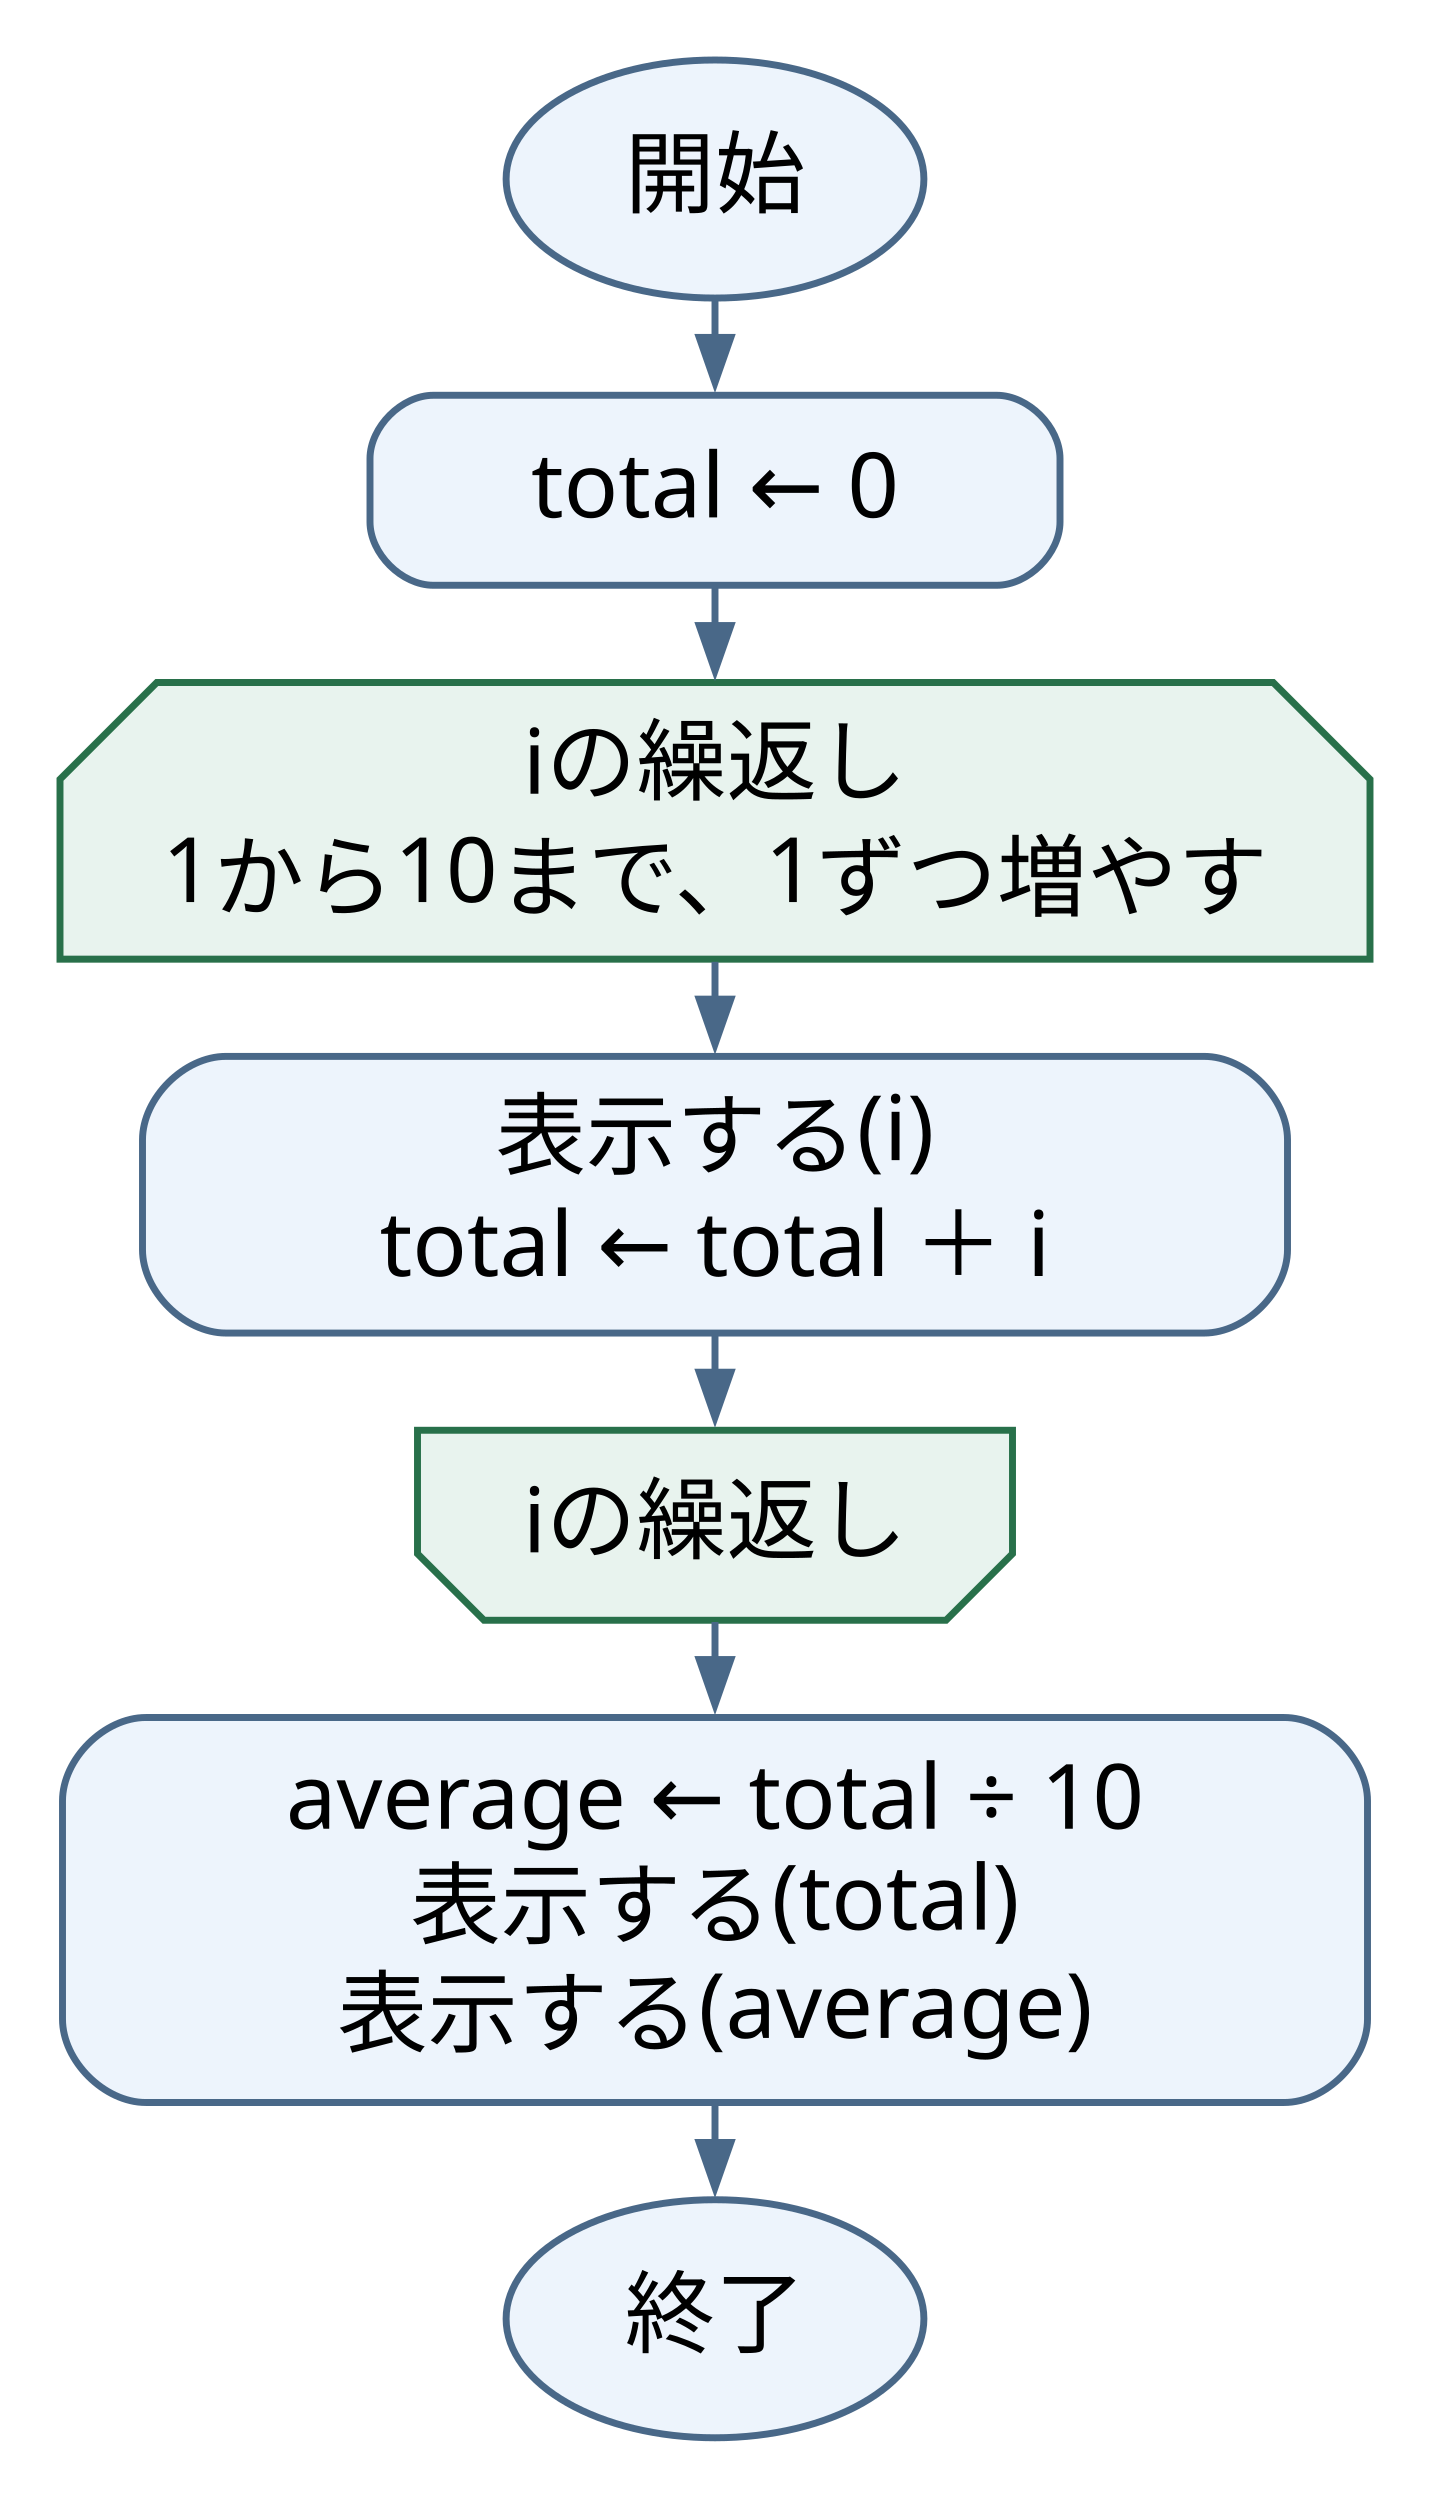
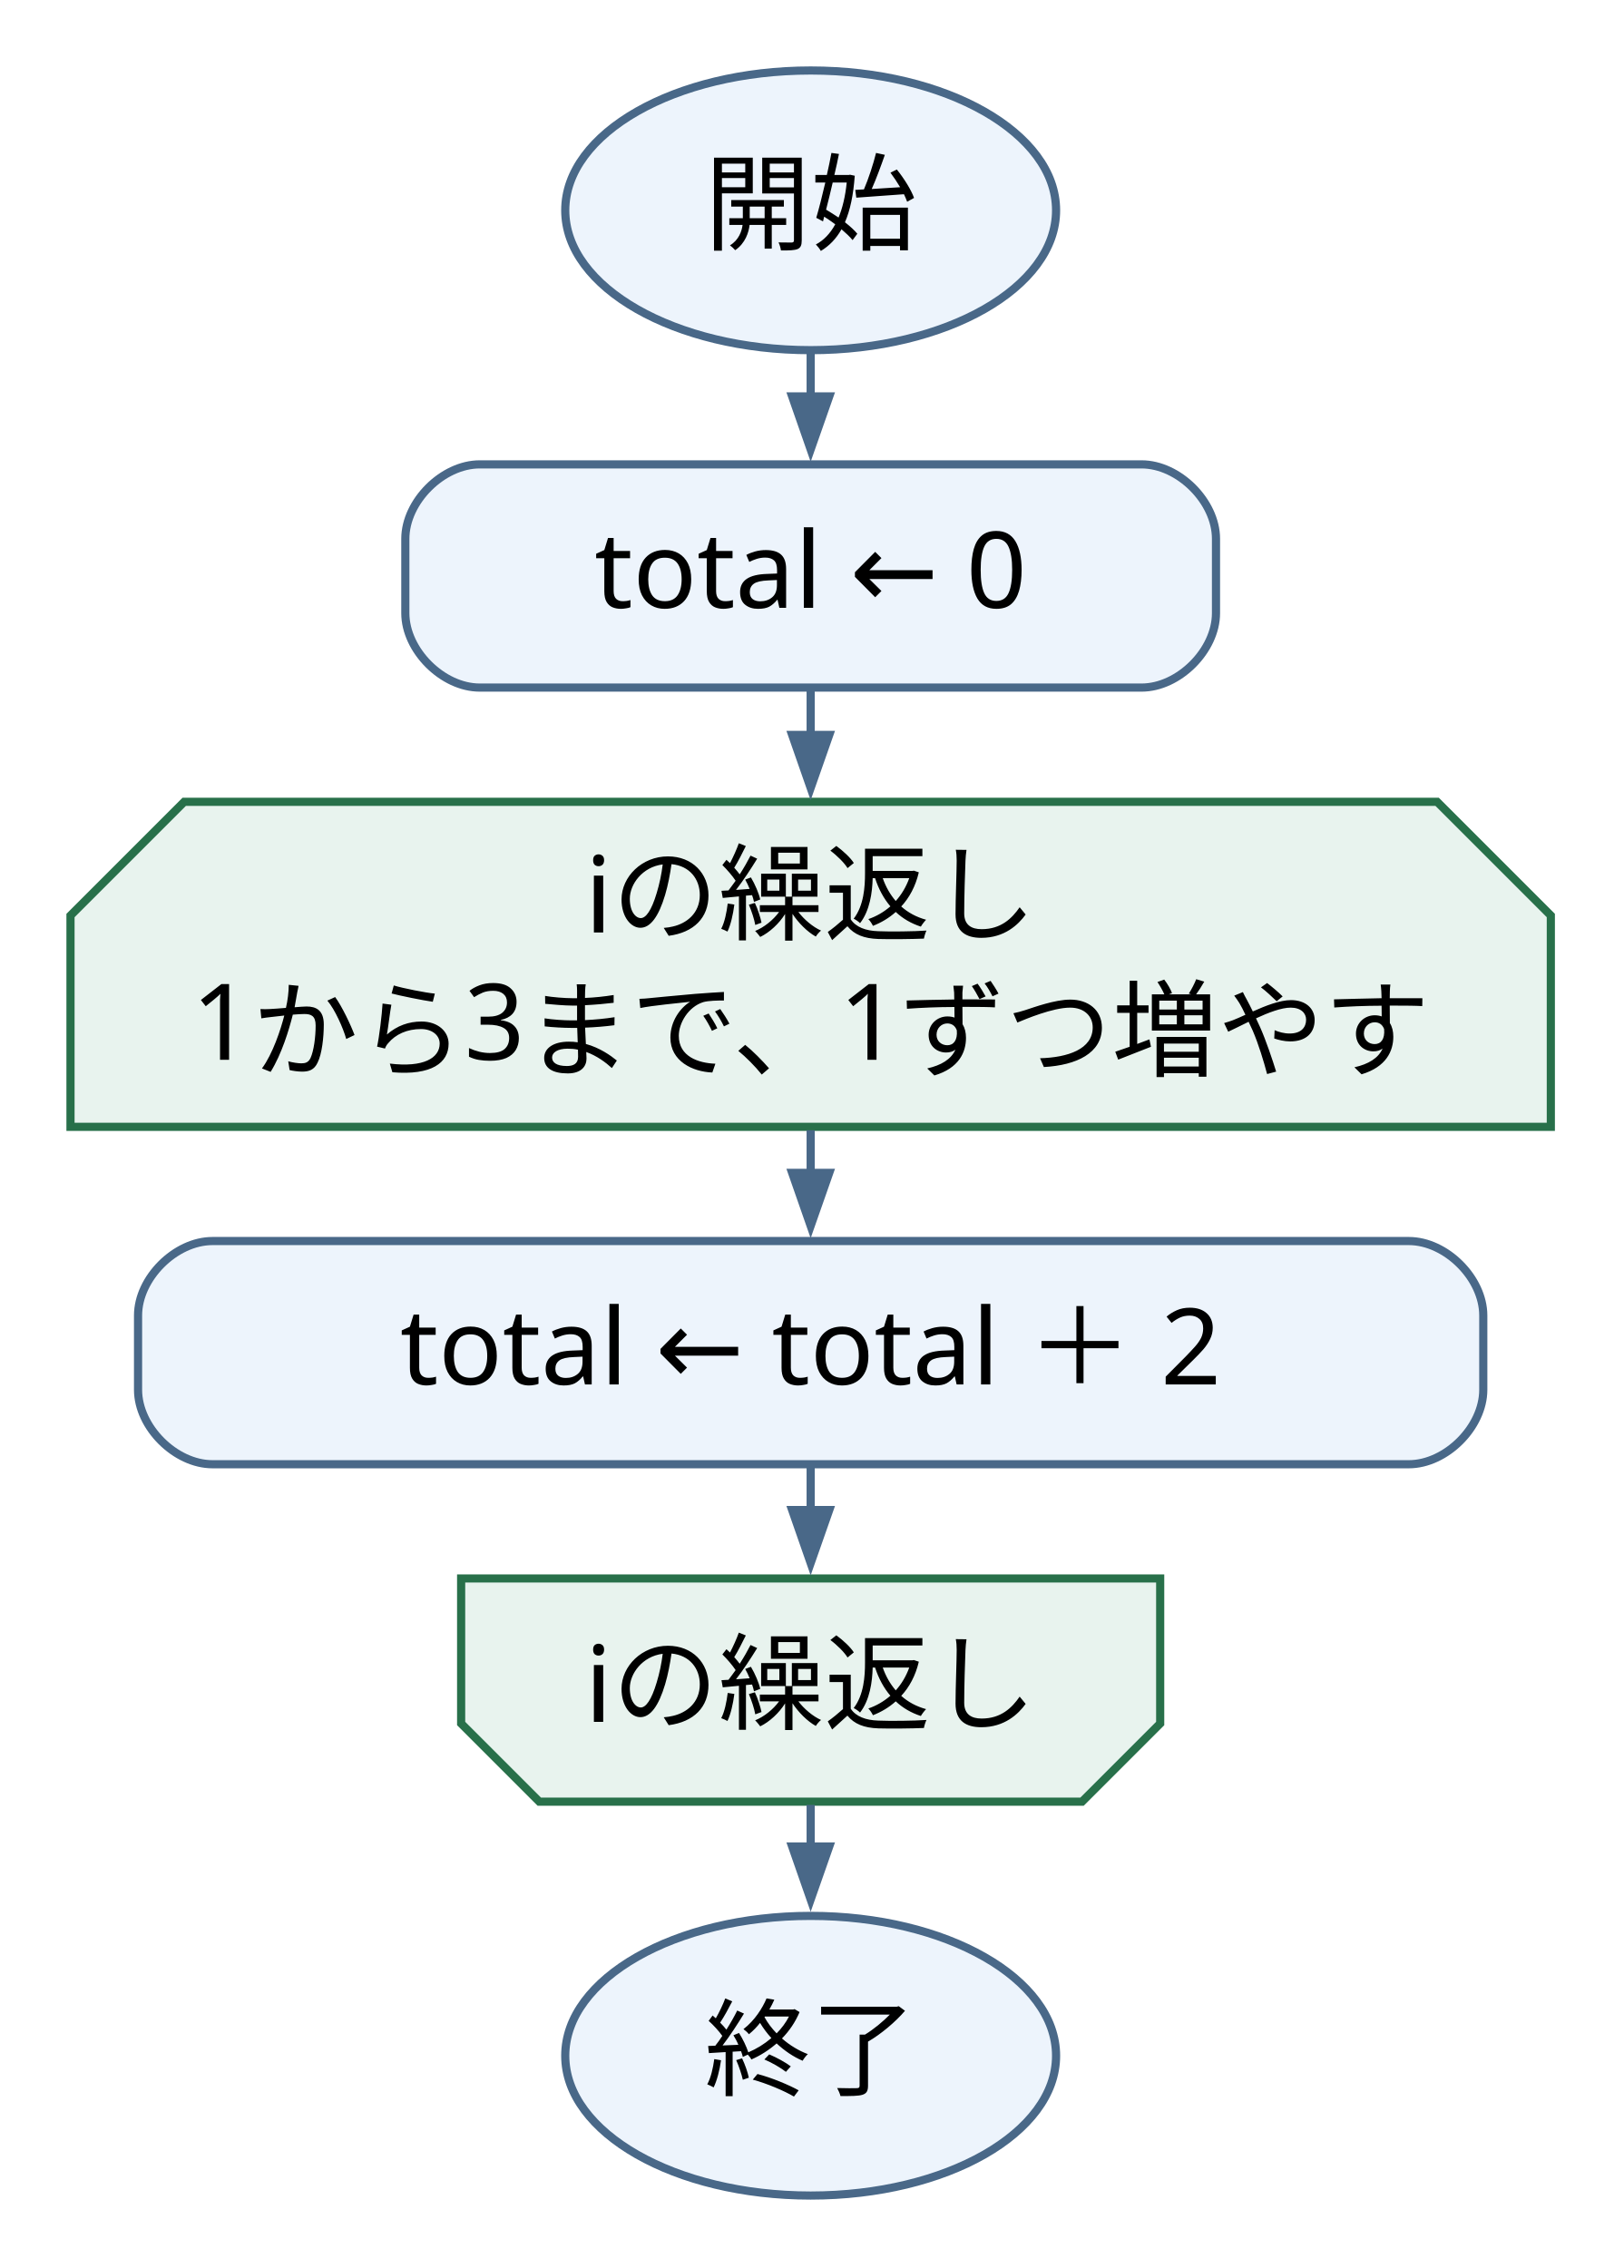
- <svg xmlns="http://www.w3.org/2000/svg" width="206pt" height="360pt" viewBox="0.00 0.00 206.00 360.00">
-   <g id="graph0" class="graph" transform="scale(1 1) rotate(0) translate(8.64 351.04)">
+ <svg xmlns="http://www.w3.org/2000/svg" width="199pt" height="278pt" viewBox="0.00 0.00 199.00 278.00">
+   <g id="graph0" class="graph" transform="scale(1 1) rotate(0) translate(8.64 269.12)">
    <g id="node1" class="node">
-       <ellipse fill="#edf4fc" stroke="#496888" cx="94.32" cy="-17.14" rx="30.08" ry="17.14" />
-       <text xml:space="preserve" text-anchor="middle" x="94.32" y="-13.24" font-family="Meiryo" font-size="13.00">終了</text>
+       <ellipse fill="#edf4fc" stroke="#496888" cx="90.72" cy="-17.14" rx="30.08" ry="17.14" />
+       <text xml:space="preserve" text-anchor="middle" x="90.72" y="-13.24" font-family="Meiryo" font-size="13.00">終了</text>
    </g>
-     <g id="node2" class="node">
-       <path fill="#edf4fc" stroke="#496888" d="M176.28,-103.72C176.28,-103.72 12.36,-103.72 12.36,-103.72 6.36,-103.72 0.36,-97.72 0.36,-91.72 0.36,-91.72 0.36,-60.28 0.36,-60.28 0.36,-54.28 6.36,-48.28 12.36,-48.28 12.36,-48.28 176.28,-48.28 176.28,-48.28 182.28,-48.28 188.28,-54.28 188.28,-60.28 188.28,-60.28 188.28,-91.72 188.28,-91.72 188.28,-97.72 182.28,-103.72 176.28,-103.72" />
-       <text xml:space="preserve" text-anchor="middle" x="94.32" y="-87.7" font-family="Meiryo" font-size="13.00">average ← total ÷ 10</text>
-       <text xml:space="preserve" text-anchor="middle" x="94.32" y="-72.1" font-family="Meiryo" font-size="13.00">表示する(total)</text>
-       <text xml:space="preserve" text-anchor="middle" x="94.32" y="-56.5" font-family="Meiryo" font-size="13.00">表示する(average)</text>
+     <g id="node2" class="node loopend">
+       <polygon fill="#e8f3ee" stroke="#28704a" points="47.88,-75.64 133.56,-75.64 133.56,-57.86 123.98,-48.28 57.46,-48.28 47.88,-57.86" />
+       <text xml:space="preserve" text-anchor="middle" x="90.72" y="-58.06" font-family="Meiryo" font-size="13.00">iの繰返し</text>
    </g>
    <g id="edge1" class="edge">
-       <path fill="none" stroke="#496888" d="M94.32,-47.9C94.32,-46.04 94.32,-44.18 94.32,-42.33" />
-       <polygon fill="#496888" stroke="#496888" points="96.6,-42.52 94.32,-36.02 92.05,-42.52 96.6,-42.52" />
+       <path fill="none" stroke="#496888" d="M90.72,-47.88C90.72,-46.2 90.72,-44.44 90.72,-42.65" />
+       <polygon fill="#496888" stroke="#496888" points="93,-42.79 90.72,-36.29 88.45,-42.79 93,-42.79" />
    </g>
-     <g id="node3" class="node loopend">
-       <polygon fill="#e8f3ee" stroke="#28704a" points="51.48,-145.08 137.16,-145.08 137.16,-127.30 127.58,-117.72 61.06,-117.72 51.48,-127.30" />
-       <text xml:space="preserve" text-anchor="middle" x="94.32" y="-127.5" font-family="Meiryo" font-size="13.00">iの繰返し</text>
+     <g id="node3" class="node">
+       <path fill="#edf4fc" stroke="#496888" d="M164.04,-117C164.04,-117 17.4,-117 17.4,-117 12.84,-117 8.28,-112.44 8.28,-107.88 8.28,-107.88 8.28,-98.76 8.28,-98.76 8.28,-94.2 12.84,-89.64 17.4,-89.64 17.4,-89.64 164.04,-89.64 164.04,-89.64 168.6,-89.64 173.16,-94.2 173.16,-98.76 173.16,-98.76 173.16,-107.88 173.16,-107.88 173.16,-112.44 168.6,-117 164.04,-117" />
+       <text xml:space="preserve" text-anchor="middle" x="90.72" y="-99.42" font-family="Meiryo" font-size="13.00">total ← total ＋ 2</text>
    </g>
    <g id="edge2" class="edge">
-       <path fill="none" stroke="#496888" d="M94.32,-117.47C94.32,-115.69 94.32,-113.8 94.32,-111.84" />
-       <polygon fill="#496888" stroke="#496888" points="96.6,-112.07 94.32,-105.57 92.05,-112.07 96.6,-112.07" />
+       <path fill="none" stroke="#496888" d="M90.72,-89.43C90.72,-87.68 90.72,-85.85 90.72,-84.01" />
+       <polygon fill="#496888" stroke="#496888" points="93,-84.03 90.72,-77.53 88.45,-84.03 93,-84.03" />
    </g>
-     <g id="node4" class="node">
-       <path fill="#edf4fc" stroke="#496888" d="M164.76,-198.92C164.76,-198.92 23.88,-198.92 23.88,-198.92 17.88,-198.92 11.88,-192.92 11.88,-186.92 11.88,-186.92 11.88,-171.08 11.88,-171.08 11.88,-165.08 17.88,-159.08 23.88,-159.08 23.88,-159.08 164.76,-159.08 164.76,-159.08 170.76,-159.08 176.76,-165.08 176.76,-171.08 176.76,-171.08 176.76,-186.92 176.76,-186.92 176.76,-192.92 170.76,-198.92 164.76,-198.92" />
-       <text xml:space="preserve" text-anchor="middle" x="94.32" y="-182.9" font-family="Meiryo" font-size="13.00">表示する(i)</text>
-       <text xml:space="preserve" text-anchor="middle" x="94.32" y="-167.3" font-family="Meiryo" font-size="13.00">total ← total ＋ i</text>
+     <g id="node4" class="node loopstart">
+       <polygon fill="#e8f3ee" stroke="#28704a" points="0.00,-131.00 0.00,-156.90 13.94,-170.84 167.50,-170.84 181.44,-156.90 181.44,-131.00" />
+       <text xml:space="preserve" text-anchor="middle" x="90.72" y="-154.82" font-family="Meiryo" font-size="13.00">iの繰返し</text>
+       <text xml:space="preserve" text-anchor="middle" x="90.72" y="-139.22" font-family="Meiryo" font-size="13.00">1から3まで、1ずつ増やす</text>
    </g>
    <g id="edge3" class="edge">
-       <path fill="none" stroke="#496888" d="M94.32,-158.66C94.32,-156.85 94.32,-155 94.32,-153.18" />
-       <polygon fill="#496888" stroke="#496888" points="96.6,-153.44 94.32,-146.94 92.05,-153.44 96.6,-153.44" />
+       <path fill="none" stroke="#496888" d="M90.72,-130.58C90.72,-128.77 90.72,-126.92 90.72,-125.1" />
+       <polygon fill="#496888" stroke="#496888" points="93,-125.36 90.72,-118.86 88.45,-125.36 93,-125.36" />
    </g>
-     <g id="node5" class="node loopstart">
-       <polygon fill="#e8f3ee" stroke="#28704a" points="0.00,-212.92 0.00,-238.82 13.94,-252.76 174.70,-252.76 188.64,-238.82 188.64,-212.92" />
-       <text xml:space="preserve" text-anchor="middle" x="94.32" y="-236.74" font-family="Meiryo" font-size="13.00">iの繰返し</text>
-       <text xml:space="preserve" text-anchor="middle" x="94.32" y="-221.14" font-family="Meiryo" font-size="13.00">1から10まで、1ずつ増やす</text>
+     <g id="node5" class="node">
+       <path fill="#edf4fc" stroke="#496888" d="M131.28,-212.2C131.28,-212.2 50.16,-212.2 50.16,-212.2 45.6,-212.2 41.04,-207.64 41.04,-203.08 41.04,-203.08 41.04,-193.96 41.04,-193.96 41.04,-189.4 45.6,-184.84 50.16,-184.84 50.16,-184.84 131.28,-184.84 131.28,-184.84 135.84,-184.84 140.4,-189.4 140.4,-193.96 140.4,-193.96 140.4,-203.08 140.4,-203.08 140.4,-207.64 135.84,-212.2 131.28,-212.2" />
+       <text xml:space="preserve" text-anchor="middle" x="90.72" y="-194.62" font-family="Meiryo" font-size="13.00">total ← 0</text>
    </g>
    <g id="edge4" class="edge">
-       <path fill="none" stroke="#496888" d="M94.32,-212.54C94.32,-210.76 94.32,-208.94 94.32,-207.11" />
-       <polygon fill="#496888" stroke="#496888" points="96.6,-207.16 94.32,-200.66 92.05,-207.16 96.6,-207.16" />
+       <path fill="none" stroke="#496888" d="M90.72,-184.58C90.72,-182.73 90.72,-180.78 90.72,-178.79" />
+       <polygon fill="#496888" stroke="#496888" points="93,-179.04 90.72,-172.54 88.45,-179.04 93,-179.04" />
    </g>
    <g id="node6" class="node">
-       <path fill="#edf4fc" stroke="#496888" d="M134.88,-294.12C134.88,-294.12 53.76,-294.12 53.76,-294.12 49.2,-294.12 44.64,-289.56 44.64,-285 44.64,-285 44.64,-275.88 44.64,-275.88 44.64,-271.32 49.2,-266.76 53.76,-266.76 53.76,-266.76 134.88,-266.76 134.88,-266.76 139.44,-266.76 144,-271.32 144,-275.88 144,-275.88 144,-285 144,-285 144,-289.56 139.44,-294.12 134.88,-294.12" />
-       <text xml:space="preserve" text-anchor="middle" x="94.32" y="-276.54" font-family="Meiryo" font-size="13.00">total ← 0</text>
+       <ellipse fill="#edf4fc" stroke="#496888" cx="90.72" cy="-243.34" rx="30.08" ry="17.14" />
+       <text xml:space="preserve" text-anchor="middle" x="90.72" y="-239.44" font-family="Meiryo" font-size="13.00">開始</text>
    </g>
    <g id="edge5" class="edge">
-       <path fill="none" stroke="#496888" d="M94.32,-266.5C94.32,-264.65 94.32,-262.7 94.32,-260.71" />
-       <polygon fill="#496888" stroke="#496888" points="96.6,-260.96 94.32,-254.46 92.05,-260.96 96.6,-260.96" />
-     </g>
-     <g id="node7" class="node">
-       <ellipse fill="#edf4fc" stroke="#496888" cx="94.32" cy="-325.26" rx="30.08" ry="17.14" />
-       <text xml:space="preserve" text-anchor="middle" x="94.32" y="-321.36" font-family="Meiryo" font-size="13.00">開始</text>
-     </g>
-     <g id="edge6" class="edge">
-       <path fill="none" stroke="#496888" d="M94.32,-307.83C94.32,-306.03 94.32,-304.18 94.32,-302.33" />
-       <polygon fill="#496888" stroke="#496888" points="96.6,-302.45 94.32,-295.95 92.05,-302.45 96.6,-302.45" />
+       <path fill="none" stroke="#496888" d="M90.72,-225.91C90.72,-224.11 90.72,-222.26 90.72,-220.41" />
+       <polygon fill="#496888" stroke="#496888" points="93,-220.53 90.72,-214.03 88.45,-220.53 93,-220.53" />
    </g>
  </g>
</svg>
